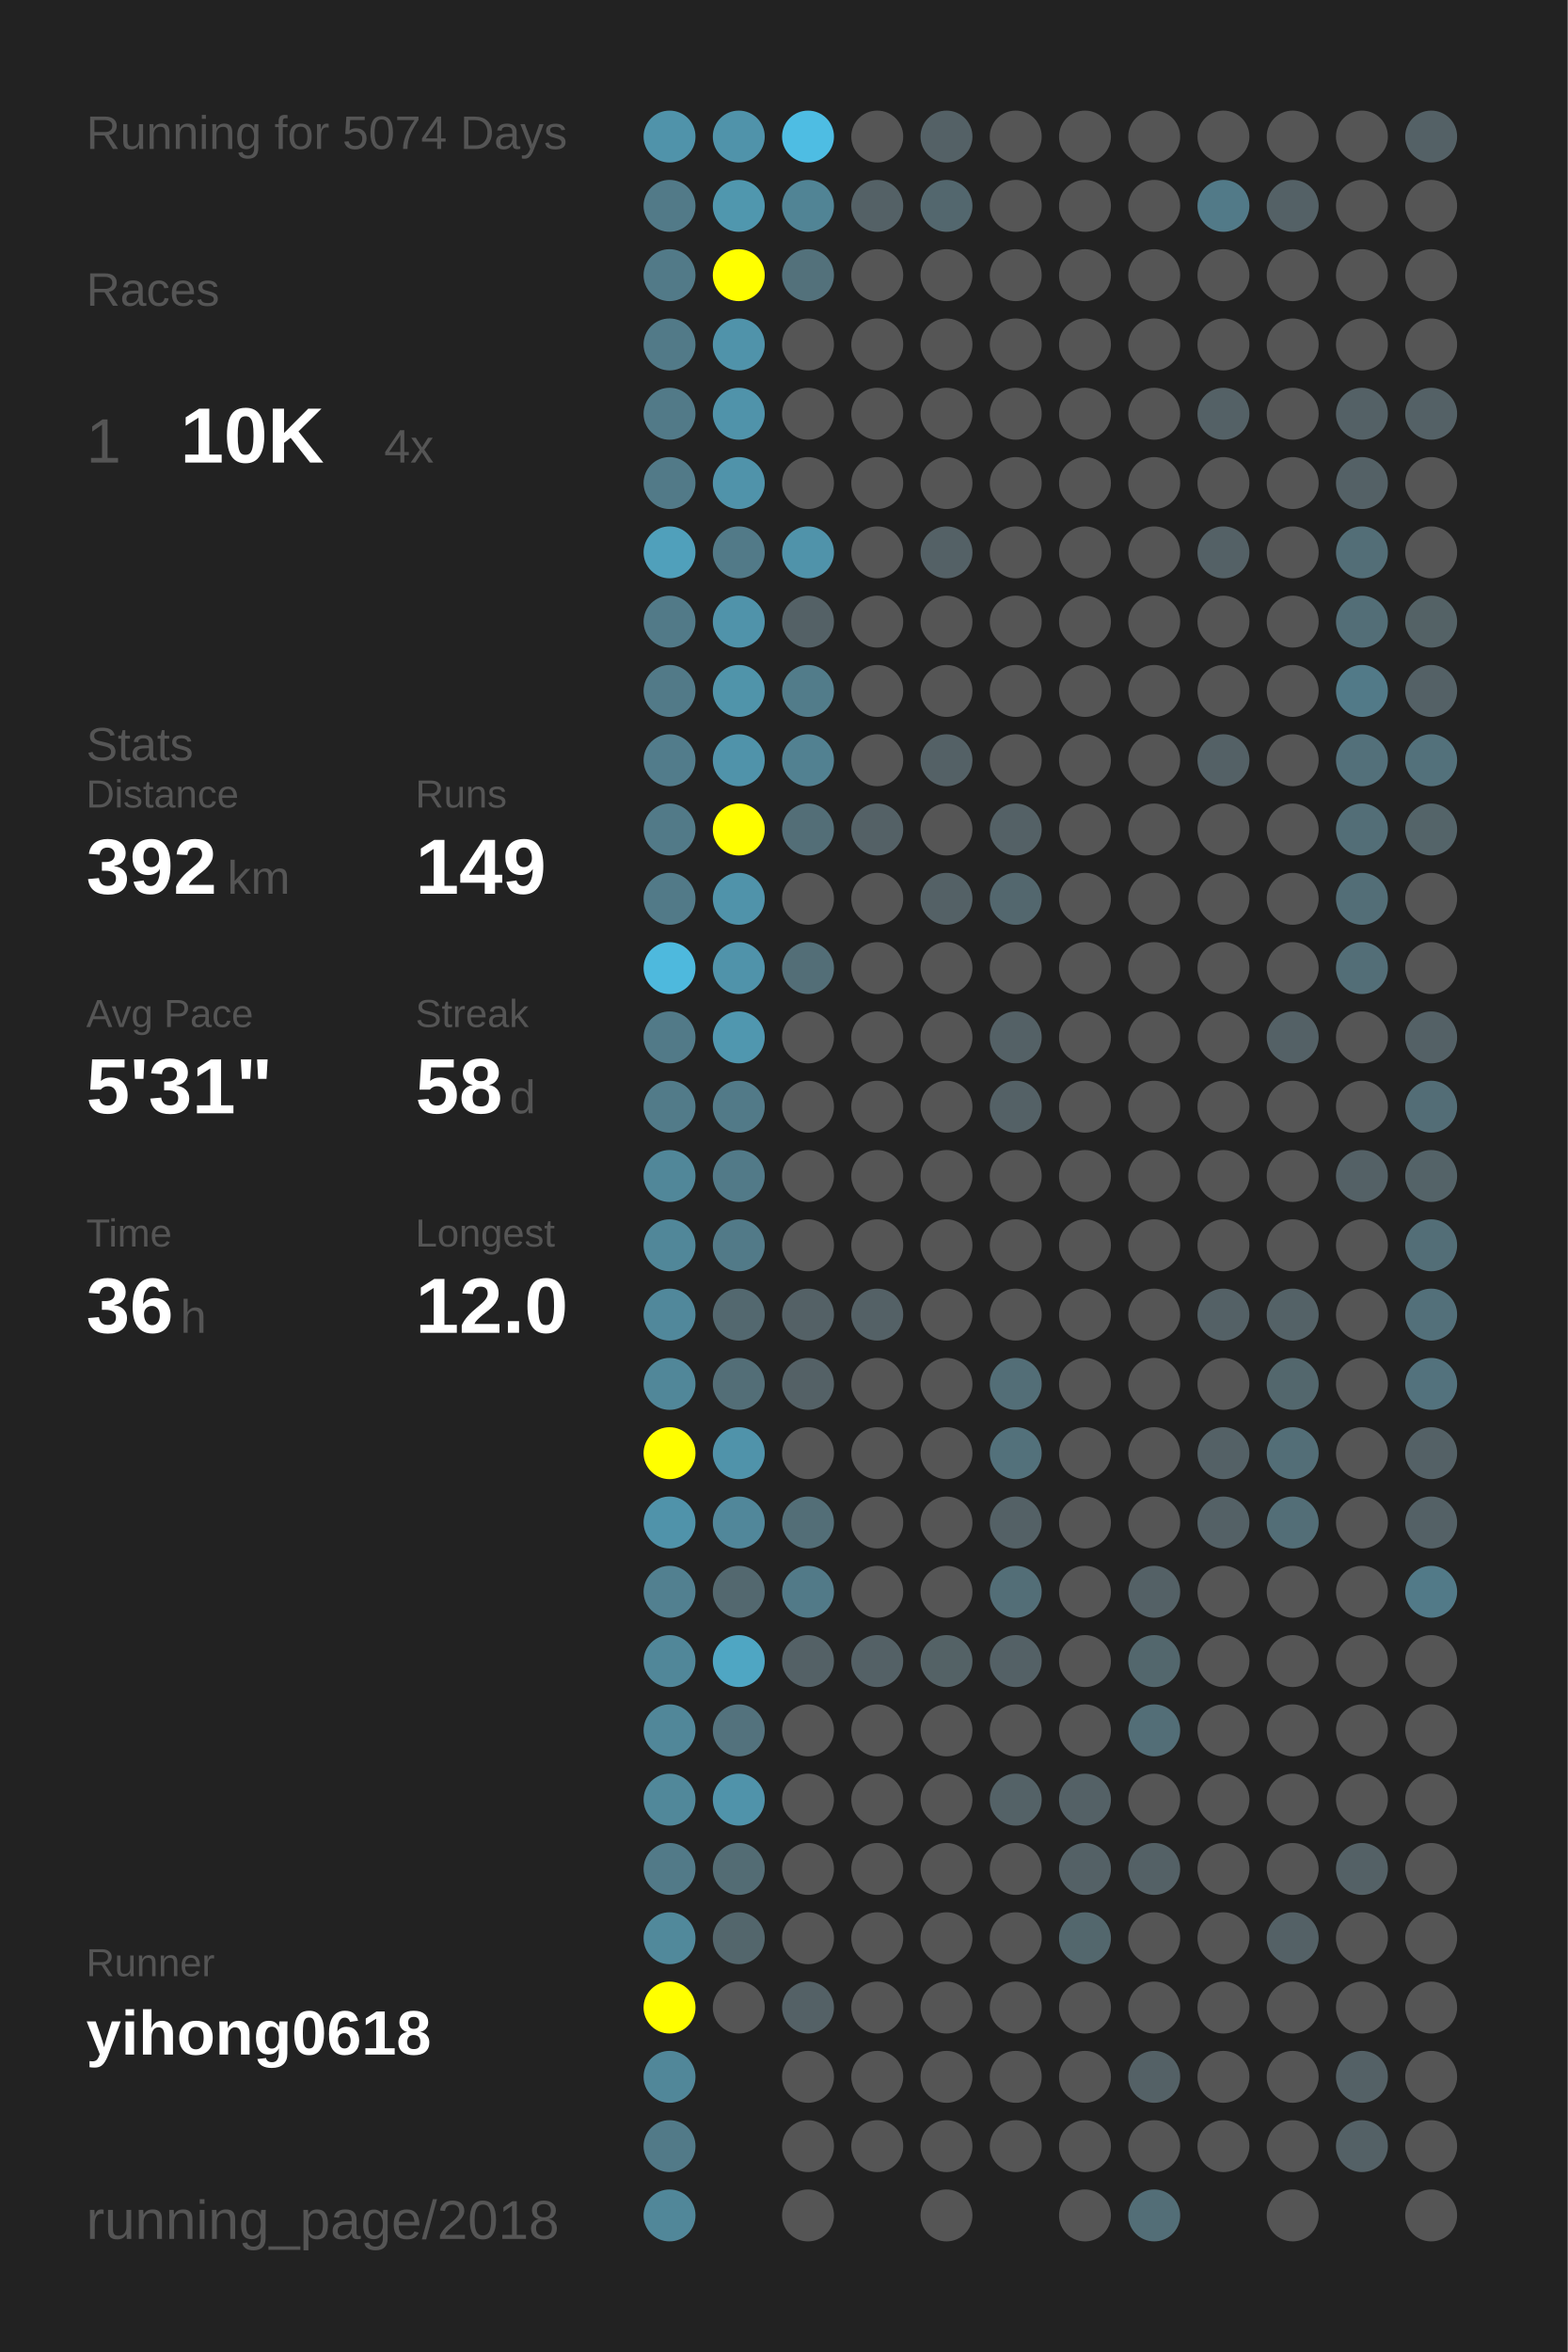
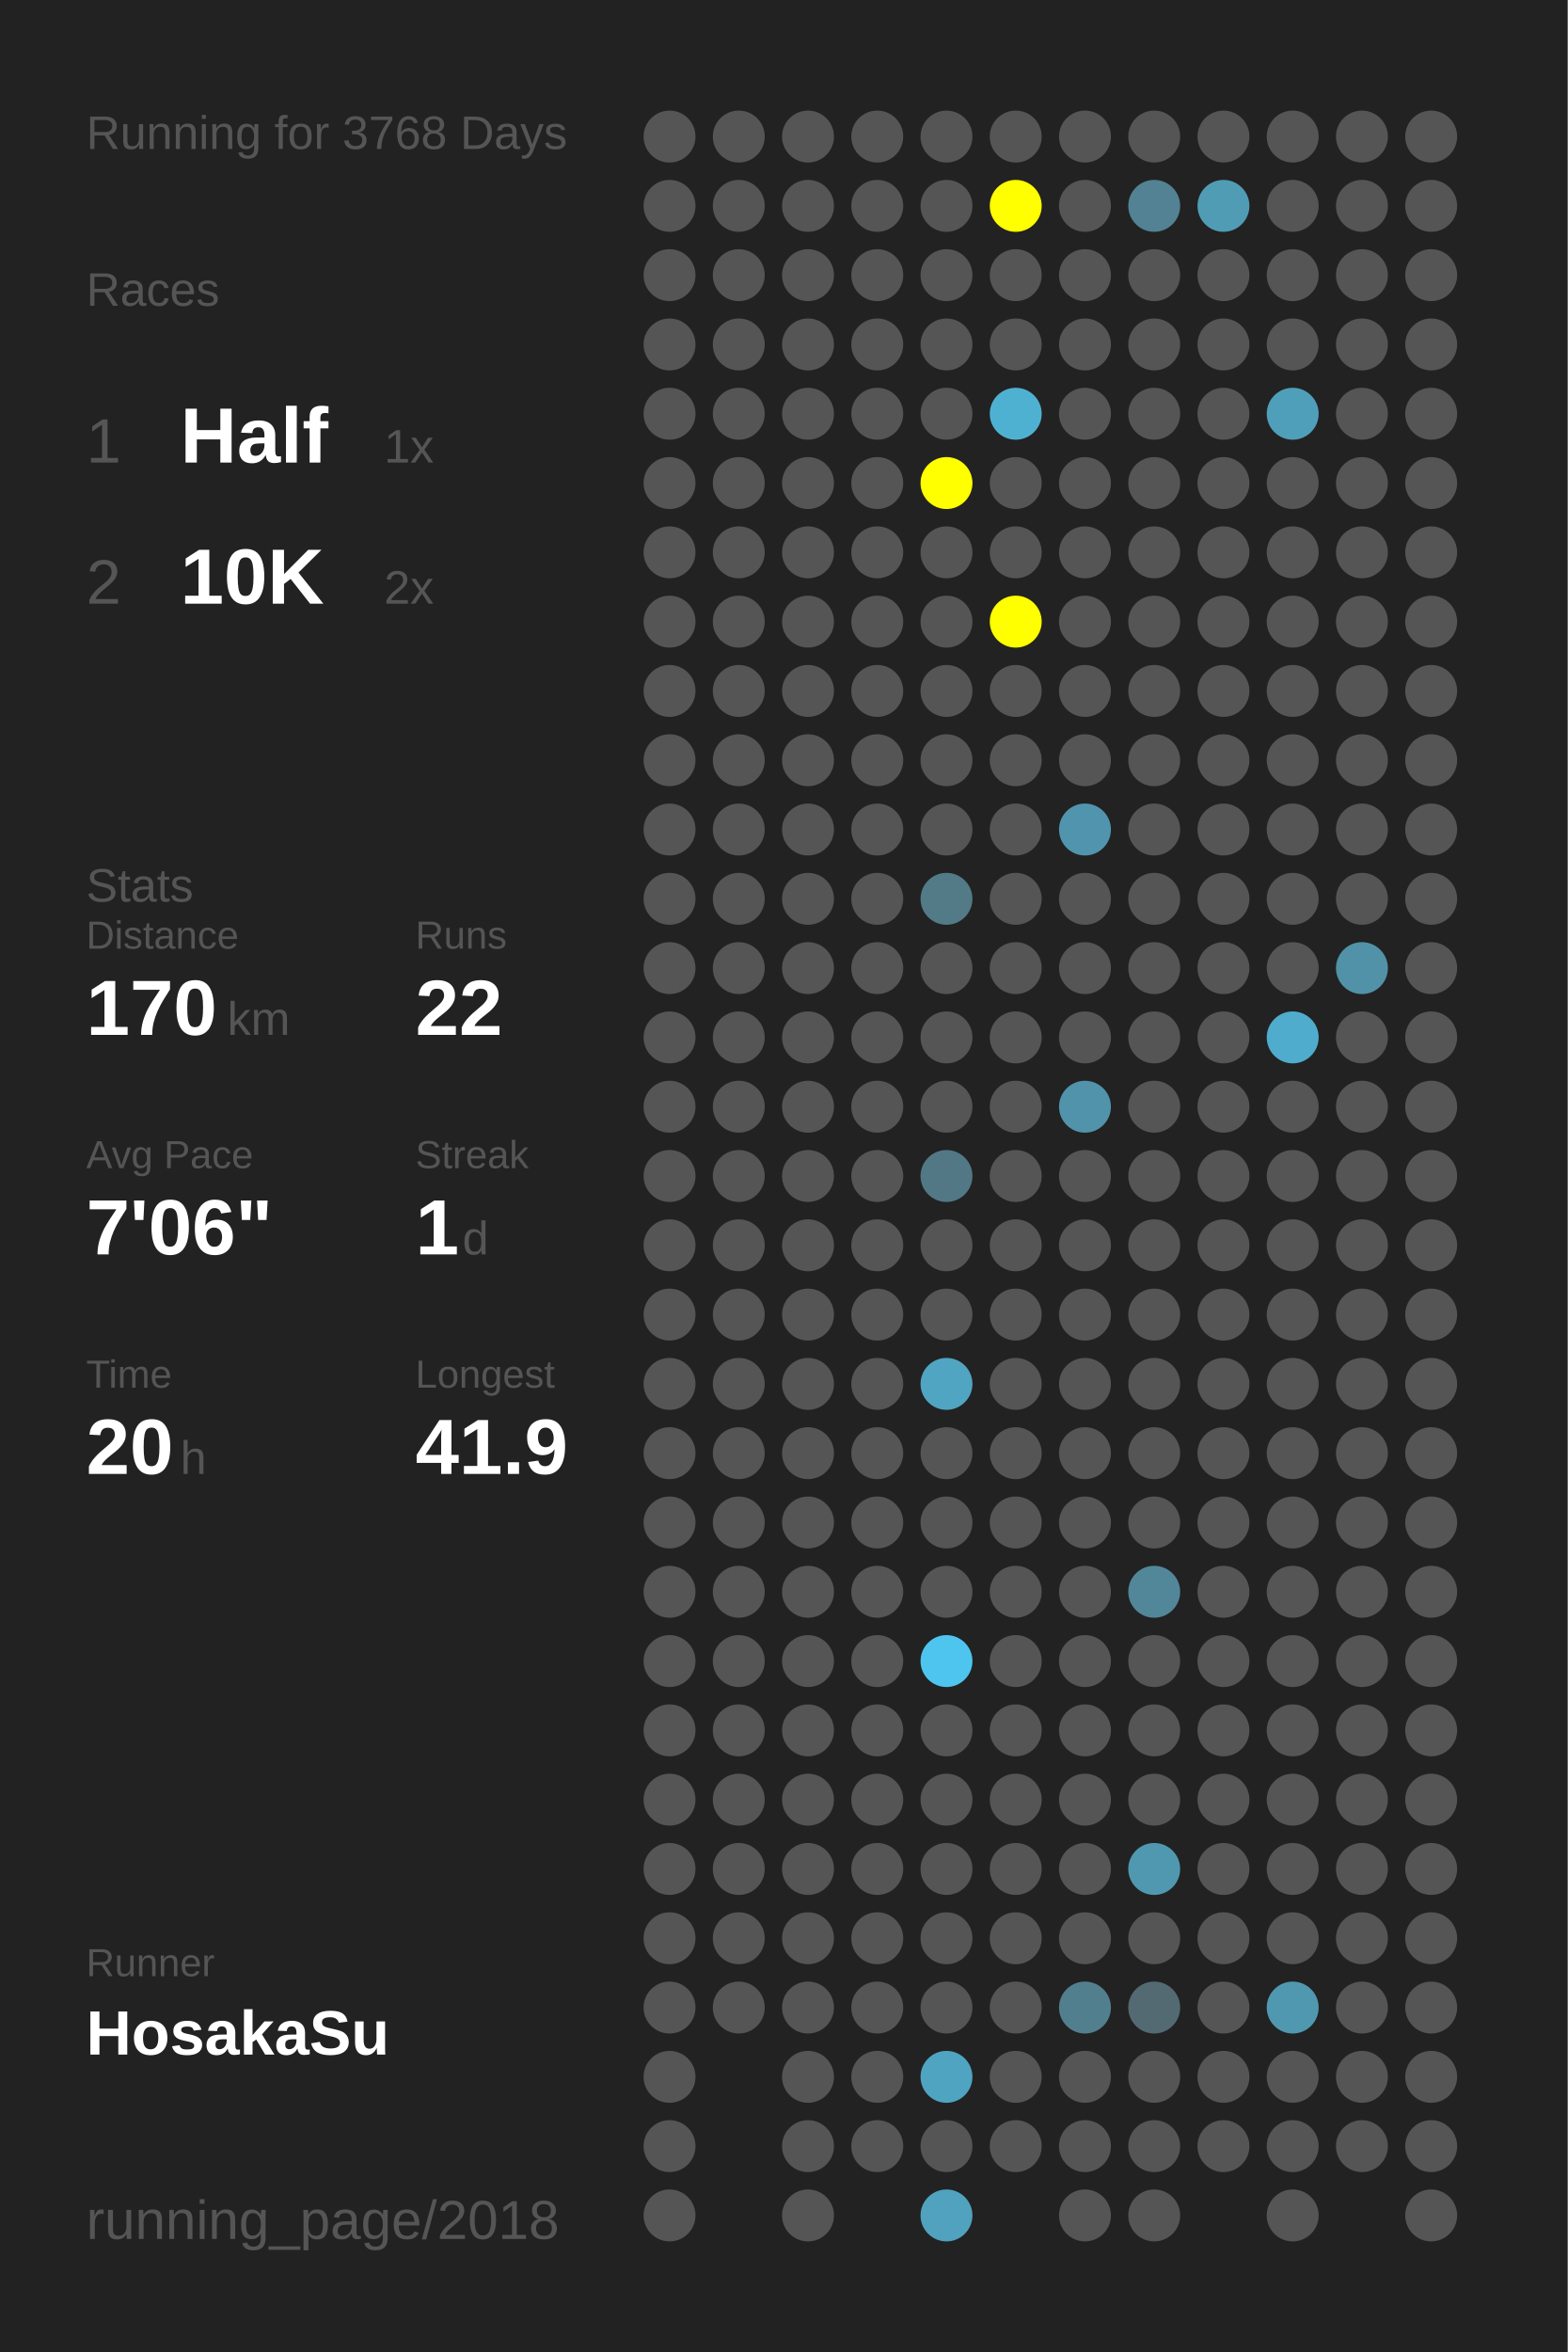
<svg xmlns="http://www.w3.org/2000/svg" baseProfile="full" height="300mm" version="1.1" viewBox="0,0,200,300" width="200mm">
  <defs />
  <rect fill="#222222" height="300" width="200" x="0" y="0" />
-   <text fill="#555555" style="font-size:6px; font-family:Arial;" x="11" y="19">Running for 5074 Days</text>
+   <text fill="#555555" style="font-size:6px; font-family:Arial;" x="11" y="19">Running for 3768 Days</text>
  <text fill="#555555" style="font-size:6px; font-family:Arial;" x="11" y="39">Races</text>
  <text fill="#555555" style="font-size:8px; font-family:Arial;" x="11" y="59">1</text>
-   <text fill="#FFFFFF" style="font-size:10px; font-family:Arial; font-weight:bold;" x="23" y="59">10K</text>
-   <text fill="#555555" style="font-size:6px; font-family:Arial;" x="49" y="59">4x</text>
-   <text fill="#555555" style="font-size:6px; font-family:Arial;" x="11" y="97">Stats</text>
-   <text fill="#555555" style="font-size:5px; font-family:Arial;" x="11" y="103">Distance</text>
-   <text fill="#FFFFFF" style="font-size:10px; font-family:Arial; font-weight:bold;" x="11" y="114">392</text>
-   <text fill="#555555" style="font-size:6px; font-family:Arial;" x="29" y="114">km</text>
-   <text fill="#555555" style="font-size:5px; font-family:Arial;" x="53" y="103">Runs</text>
-   <text fill="#FFFFFF" style="font-size:10px; font-family:Arial; font-weight:bold;" x="53" y="114">149</text>
-   <text fill="#555555" style="font-size:5px; font-family:Arial;" x="11" y="131">Avg Pace</text>
-   <text fill="#FFFFFF" style="font-size:10px; font-family:Arial; font-weight:bold;" x="11" y="142">5'31"</text>
-   <text fill="#555555" style="font-size:5px; font-family:Arial;" x="53" y="131">Streak</text>
-   <text fill="#FFFFFF" style="font-size:10px; font-family:Arial; font-weight:bold;" x="53" y="142">58</text>
-   <text fill="#555555" style="font-size:6px; font-family:Arial;" x="65" y="142">d</text>
-   <text fill="#555555" style="font-size:5px; font-family:Arial;" x="11" y="159">Time</text>
-   <text fill="#FFFFFF" style="font-size:10px; font-family:Arial; font-weight:bold;" x="11" y="170">36</text>
-   <text fill="#555555" style="font-size:6px; font-family:Arial;" x="23" y="170">h</text>
-   <text fill="#555555" style="font-size:5px; font-family:Arial;" x="53" y="159">Longest</text>
-   <text fill="#FFFFFF" style="font-size:10px; font-family:Arial; font-weight:bold;" x="53" y="170">12.0</text>
+   <text fill="#FFFFFF" style="font-size:10px; font-family:Arial; font-weight:bold;" x="23" y="59">Half</text>
+   <text fill="#555555" style="font-size:6px; font-family:Arial;" x="49" y="59">1x</text>
+   <text fill="#555555" style="font-size:8px; font-family:Arial;" x="11" y="77">2</text>
+   <text fill="#FFFFFF" style="font-size:10px; font-family:Arial; font-weight:bold;" x="23" y="77">10K</text>
+   <text fill="#555555" style="font-size:6px; font-family:Arial;" x="49" y="77">2x</text>
+   <text fill="#555555" style="font-size:6px; font-family:Arial;" x="11" y="115">Stats</text>
+   <text fill="#555555" style="font-size:5px; font-family:Arial;" x="11" y="121">Distance</text>
+   <text fill="#FFFFFF" style="font-size:10px; font-family:Arial; font-weight:bold;" x="11" y="132">170</text>
+   <text fill="#555555" style="font-size:6px; font-family:Arial;" x="29" y="132">km</text>
+   <text fill="#555555" style="font-size:5px; font-family:Arial;" x="53" y="121">Runs</text>
+   <text fill="#FFFFFF" style="font-size:10px; font-family:Arial; font-weight:bold;" x="53" y="132">22</text>
+   <text fill="#555555" style="font-size:5px; font-family:Arial;" x="11" y="149">Avg Pace</text>
+   <text fill="#FFFFFF" style="font-size:10px; font-family:Arial; font-weight:bold;" x="11" y="160">7'06"</text>
+   <text fill="#555555" style="font-size:5px; font-family:Arial;" x="53" y="149">Streak</text>
+   <text fill="#FFFFFF" style="font-size:10px; font-family:Arial; font-weight:bold;" x="53" y="160">1</text>
+   <text fill="#555555" style="font-size:6px; font-family:Arial;" x="59" y="160">d</text>
+   <text fill="#555555" style="font-size:5px; font-family:Arial;" x="11" y="177">Time</text>
+   <text fill="#FFFFFF" style="font-size:10px; font-family:Arial; font-weight:bold;" x="11" y="188">20</text>
+   <text fill="#555555" style="font-size:6px; font-family:Arial;" x="23" y="188">h</text>
+   <text fill="#555555" style="font-size:5px; font-family:Arial;" x="53" y="177">Longest</text>
+   <text fill="#FFFFFF" style="font-size:10px; font-family:Arial; font-weight:bold;" x="53" y="188">41.9</text>
  <text fill="#555555" style="font-size:5px; font-family:Arial;" x="11" y="252.065">Runner</text>
-   <text fill="#FFFFFF" style="font-size:8px; font-family:Arial; font-weight:bold;" x="11" y="262.065">yihong0618</text>
+   <text fill="#FFFFFF" style="font-size:8px; font-family:Arial; font-weight:bold;" x="11" y="262.065">HosakaSu</text>
  <text fill="#555555" style="font-size:7px; font-family:Arial;" x="11" y="285.581">running_page/2018</text>
-   <circle cx="85.417" cy="17.419" fill="#5093aa" r="3.312" />
-   <circle cx="85.417" cy="26.258" fill="#527a88" r="3.312" />
-   <circle cx="85.417" cy="35.097" fill="#527a88" r="3.312" />
-   <circle cx="85.417" cy="43.935" fill="#527a88" r="3.312" />
-   <circle cx="85.417" cy="52.774" fill="#527a88" r="3.312" />
-   <circle cx="85.417" cy="61.613" fill="#527a88" r="3.312" />
-   <circle cx="85.417" cy="70.452" fill="#50a0bb" r="3.312" />
-   <circle cx="85.417" cy="79.29" fill="#527a88" r="3.312" />
-   <circle cx="85.417" cy="88.129" fill="#527a88" r="3.312" />
-   <circle cx="85.417" cy="96.968" fill="#527c8b" r="3.312" />
-   <circle cx="85.417" cy="105.806" fill="#527a88" r="3.312" />
-   <circle cx="85.417" cy="114.645" fill="#527a88" r="3.312" />
-   <circle cx="85.417" cy="123.484" fill="#4eb9dd" r="3.312" />
-   <circle cx="85.417" cy="132.323" fill="#527a88" r="3.312" />
-   <circle cx="85.417" cy="141.161" fill="#527b89" r="3.312" />
-   <circle cx="85.417" cy="150" fill="#518799" r="3.312" />
-   <circle cx="85.417" cy="158.839" fill="#518799" r="3.312" />
-   <circle cx="85.417" cy="167.677" fill="#51889b" r="3.312" />
-   <circle cx="85.417" cy="176.516" fill="#518799" r="3.312" />
-   <circle cx="85.417" cy="185.355" fill="#FFFF00" r="3.312" />
-   <circle cx="85.417" cy="194.194" fill="#5093aa" r="3.312" />
-   <circle cx="85.417" cy="203.032" fill="#528090" r="3.312" />
-   <circle cx="85.417" cy="211.871" fill="#518799" r="3.312" />
-   <circle cx="85.417" cy="220.71" fill="#518799" r="3.312" />
-   <circle cx="85.417" cy="229.548" fill="#51889a" r="3.312" />
-   <circle cx="85.417" cy="238.387" fill="#527a88" r="3.312" />
-   <circle cx="85.417" cy="247.226" fill="#51899b" r="3.312" />
-   <circle cx="85.417" cy="256.065" fill="#FFFF00" r="3.312" />
-   <circle cx="85.417" cy="264.903" fill="#518799" r="3.312" />
-   <circle cx="85.417" cy="273.742" fill="#527a88" r="3.312" />
-   <circle cx="85.417" cy="282.581" fill="#518799" r="3.312" />
-   <circle cx="94.25" cy="17.419" fill="#5093aa" r="3.312" />
-   <circle cx="94.25" cy="26.258" fill="#5097ae" r="3.312" />
-   <circle cx="94.25" cy="35.097" fill="#FFFF00" r="3.312" />
-   <circle cx="94.25" cy="43.935" fill="#5093aa" r="3.312" />
-   <circle cx="94.25" cy="52.774" fill="#5093aa" r="3.312" />
-   <circle cx="94.25" cy="61.613" fill="#5093aa" r="3.312" />
-   <circle cx="94.25" cy="70.452" fill="#527a88" r="3.312" />
-   <circle cx="94.25" cy="79.29" fill="#5093aa" r="3.312" />
-   <circle cx="94.25" cy="88.129" fill="#5094aa" r="3.312" />
-   <circle cx="94.25" cy="96.968" fill="#5093aa" r="3.312" />
-   <circle cx="94.25" cy="105.806" fill="#FFFF00" r="3.312" />
-   <circle cx="94.25" cy="114.645" fill="#5093aa" r="3.312" />
-   <circle cx="94.25" cy="123.484" fill="#5093aa" r="3.312" />
-   <circle cx="94.25" cy="132.323" fill="#5097af" r="3.312" />
-   <circle cx="94.25" cy="141.161" fill="#527a88" r="3.312" />
-   <circle cx="94.25" cy="150" fill="#527a88" r="3.312" />
-   <circle cx="94.25" cy="158.839" fill="#527a88" r="3.312" />
-   <circle cx="94.25" cy="167.677" fill="#53686f" r="3.312" />
-   <circle cx="94.25" cy="176.516" fill="#536e77" r="3.312" />
-   <circle cx="94.25" cy="185.355" fill="#5093aa" r="3.312" />
-   <circle cx="94.25" cy="194.194" fill="#51879a" r="3.312" />
-   <circle cx="94.25" cy="203.032" fill="#53686f" r="3.312" />
-   <circle cx="94.25" cy="211.871" fill="#4fa6c3" r="3.312" />
-   <circle cx="94.25" cy="220.71" fill="#53727d" r="3.312" />
-   <circle cx="94.25" cy="229.548" fill="#5093aa" r="3.312" />
-   <circle cx="94.25" cy="238.387" fill="#536c74" r="3.312" />
-   <circle cx="94.25" cy="247.226" fill="#53666c" r="3.312" />
+   <circle cx="85.417" cy="17.419" fill="#555555" r="3.312" />
+   <circle cx="85.417" cy="26.258" fill="#555555" r="3.312" />
+   <circle cx="85.417" cy="35.097" fill="#555555" r="3.312" />
+   <circle cx="85.417" cy="43.935" fill="#555555" r="3.312" />
+   <circle cx="85.417" cy="52.774" fill="#555555" r="3.312" />
+   <circle cx="85.417" cy="61.613" fill="#555555" r="3.312" />
+   <circle cx="85.417" cy="70.452" fill="#555555" r="3.312" />
+   <circle cx="85.417" cy="79.29" fill="#555555" r="3.312" />
+   <circle cx="85.417" cy="88.129" fill="#555555" r="3.312" />
+   <circle cx="85.417" cy="96.968" fill="#555555" r="3.312" />
+   <circle cx="85.417" cy="105.806" fill="#555555" r="3.312" />
+   <circle cx="85.417" cy="114.645" fill="#555555" r="3.312" />
+   <circle cx="85.417" cy="123.484" fill="#555555" r="3.312" />
+   <circle cx="85.417" cy="132.323" fill="#555555" r="3.312" />
+   <circle cx="85.417" cy="141.161" fill="#555555" r="3.312" />
+   <circle cx="85.417" cy="150" fill="#555555" r="3.312" />
+   <circle cx="85.417" cy="158.839" fill="#555555" r="3.312" />
+   <circle cx="85.417" cy="167.677" fill="#555555" r="3.312" />
+   <circle cx="85.417" cy="176.516" fill="#555555" r="3.312" />
+   <circle cx="85.417" cy="185.355" fill="#555555" r="3.312" />
+   <circle cx="85.417" cy="194.194" fill="#555555" r="3.312" />
+   <circle cx="85.417" cy="203.032" fill="#555555" r="3.312" />
+   <circle cx="85.417" cy="211.871" fill="#555555" r="3.312" />
+   <circle cx="85.417" cy="220.71" fill="#555555" r="3.312" />
+   <circle cx="85.417" cy="229.548" fill="#555555" r="3.312" />
+   <circle cx="85.417" cy="238.387" fill="#555555" r="3.312" />
+   <circle cx="85.417" cy="247.226" fill="#555555" r="3.312" />
+   <circle cx="85.417" cy="256.065" fill="#555555" r="3.312" />
+   <circle cx="85.417" cy="264.903" fill="#555555" r="3.312" />
+   <circle cx="85.417" cy="273.742" fill="#555555" r="3.312" />
+   <circle cx="85.417" cy="282.581" fill="#555555" r="3.312" />
+   <circle cx="94.25" cy="17.419" fill="#555555" r="3.312" />
+   <circle cx="94.25" cy="26.258" fill="#555555" r="3.312" />
+   <circle cx="94.25" cy="35.097" fill="#555555" r="3.312" />
+   <circle cx="94.25" cy="43.935" fill="#555555" r="3.312" />
+   <circle cx="94.25" cy="52.774" fill="#555555" r="3.312" />
+   <circle cx="94.25" cy="61.613" fill="#555555" r="3.312" />
+   <circle cx="94.25" cy="70.452" fill="#555555" r="3.312" />
+   <circle cx="94.25" cy="79.29" fill="#555555" r="3.312" />
+   <circle cx="94.25" cy="88.129" fill="#555555" r="3.312" />
+   <circle cx="94.25" cy="96.968" fill="#555555" r="3.312" />
+   <circle cx="94.25" cy="105.806" fill="#555555" r="3.312" />
+   <circle cx="94.25" cy="114.645" fill="#555555" r="3.312" />
+   <circle cx="94.25" cy="123.484" fill="#555555" r="3.312" />
+   <circle cx="94.25" cy="132.323" fill="#555555" r="3.312" />
+   <circle cx="94.25" cy="141.161" fill="#555555" r="3.312" />
+   <circle cx="94.25" cy="150" fill="#555555" r="3.312" />
+   <circle cx="94.25" cy="158.839" fill="#555555" r="3.312" />
+   <circle cx="94.25" cy="167.677" fill="#555555" r="3.312" />
+   <circle cx="94.25" cy="176.516" fill="#555555" r="3.312" />
+   <circle cx="94.25" cy="185.355" fill="#555555" r="3.312" />
+   <circle cx="94.25" cy="194.194" fill="#555555" r="3.312" />
+   <circle cx="94.25" cy="203.032" fill="#555555" r="3.312" />
+   <circle cx="94.25" cy="211.871" fill="#555555" r="3.312" />
+   <circle cx="94.25" cy="220.71" fill="#555555" r="3.312" />
+   <circle cx="94.25" cy="229.548" fill="#555555" r="3.312" />
+   <circle cx="94.25" cy="238.387" fill="#555555" r="3.312" />
+   <circle cx="94.25" cy="247.226" fill="#555555" r="3.312" />
  <circle cx="94.25" cy="256.065" fill="#555555" r="3.312" />
-   <circle cx="103.083" cy="17.419" fill="#4ebde3" r="3.312" />
-   <circle cx="103.083" cy="26.258" fill="#518495" r="3.312" />
-   <circle cx="103.083" cy="35.097" fill="#53717b" r="3.312" />
+   <circle cx="103.083" cy="17.419" fill="#555555" r="3.312" />
+   <circle cx="103.083" cy="26.258" fill="#555555" r="3.312" />
+   <circle cx="103.083" cy="35.097" fill="#555555" r="3.312" />
  <circle cx="103.083" cy="43.935" fill="#555555" r="3.312" />
  <circle cx="103.083" cy="52.774" fill="#555555" r="3.312" />
  <circle cx="103.083" cy="61.613" fill="#555555" r="3.312" />
-   <circle cx="103.083" cy="70.452" fill="#5093aa" r="3.312" />
-   <circle cx="103.083" cy="79.29" fill="#546166" r="3.312" />
-   <circle cx="103.083" cy="88.129" fill="#527c8a" r="3.312" />
-   <circle cx="103.083" cy="96.968" fill="#528191" r="3.312" />
-   <circle cx="103.083" cy="105.806" fill="#536e77" r="3.312" />
+   <circle cx="103.083" cy="70.452" fill="#555555" r="3.312" />
+   <circle cx="103.083" cy="79.29" fill="#555555" r="3.312" />
+   <circle cx="103.083" cy="88.129" fill="#555555" r="3.312" />
+   <circle cx="103.083" cy="96.968" fill="#555555" r="3.312" />
+   <circle cx="103.083" cy="105.806" fill="#555555" r="3.312" />
  <circle cx="103.083" cy="114.645" fill="#555555" r="3.312" />
-   <circle cx="103.083" cy="123.484" fill="#536e77" r="3.312" />
+   <circle cx="103.083" cy="123.484" fill="#555555" r="3.312" />
  <circle cx="103.083" cy="132.323" fill="#555555" r="3.312" />
  <circle cx="103.083" cy="141.161" fill="#555555" r="3.312" />
  <circle cx="103.083" cy="150" fill="#555555" r="3.312" />
  <circle cx="103.083" cy="158.839" fill="#555555" r="3.312" />
-   <circle cx="103.083" cy="167.677" fill="#546166" r="3.312" />
-   <circle cx="103.083" cy="176.516" fill="#546166" r="3.312" />
+   <circle cx="103.083" cy="167.677" fill="#555555" r="3.312" />
+   <circle cx="103.083" cy="176.516" fill="#555555" r="3.312" />
  <circle cx="103.083" cy="185.355" fill="#555555" r="3.312" />
-   <circle cx="103.083" cy="194.194" fill="#536e77" r="3.312" />
-   <circle cx="103.083" cy="203.032" fill="#527a88" r="3.312" />
-   <circle cx="103.083" cy="211.871" fill="#546166" r="3.312" />
+   <circle cx="103.083" cy="194.194" fill="#555555" r="3.312" />
+   <circle cx="103.083" cy="203.032" fill="#555555" r="3.312" />
+   <circle cx="103.083" cy="211.871" fill="#555555" r="3.312" />
  <circle cx="103.083" cy="220.71" fill="#555555" r="3.312" />
  <circle cx="103.083" cy="229.548" fill="#555555" r="3.312" />
  <circle cx="103.083" cy="238.387" fill="#555555" r="3.312" />
  <circle cx="103.083" cy="247.226" fill="#555555" r="3.312" />
-   <circle cx="103.083" cy="256.065" fill="#546166" r="3.312" />
+   <circle cx="103.083" cy="256.065" fill="#555555" r="3.312" />
  <circle cx="103.083" cy="264.903" fill="#555555" r="3.312" />
  <circle cx="103.083" cy="273.742" fill="#555555" r="3.312" />
  <circle cx="103.083" cy="282.581" fill="#555555" r="3.312" />
  <circle cx="111.917" cy="17.419" fill="#555555" r="3.312" />
-   <circle cx="111.917" cy="26.258" fill="#546166" r="3.312" />
+   <circle cx="111.917" cy="26.258" fill="#555555" r="3.312" />
  <circle cx="111.917" cy="35.097" fill="#555555" r="3.312" />
  <circle cx="111.917" cy="43.935" fill="#555555" r="3.312" />
  <circle cx="111.917" cy="52.774" fill="#555555" r="3.312" />
  <circle cx="111.917" cy="61.613" fill="#555555" r="3.312" />
  <circle cx="111.917" cy="70.452" fill="#555555" r="3.312" />
  <circle cx="111.917" cy="79.29" fill="#555555" r="3.312" />
  <circle cx="111.917" cy="88.129" fill="#555555" r="3.312" />
  <circle cx="111.917" cy="96.968" fill="#555555" r="3.312" />
-   <circle cx="111.917" cy="105.806" fill="#546166" r="3.312" />
+   <circle cx="111.917" cy="105.806" fill="#555555" r="3.312" />
  <circle cx="111.917" cy="114.645" fill="#555555" r="3.312" />
  <circle cx="111.917" cy="123.484" fill="#555555" r="3.312" />
  <circle cx="111.917" cy="132.323" fill="#555555" r="3.312" />
  <circle cx="111.917" cy="141.161" fill="#555555" r="3.312" />
  <circle cx="111.917" cy="150" fill="#555555" r="3.312" />
  <circle cx="111.917" cy="158.839" fill="#555555" r="3.312" />
-   <circle cx="111.917" cy="167.677" fill="#546166" r="3.312" />
+   <circle cx="111.917" cy="167.677" fill="#555555" r="3.312" />
  <circle cx="111.917" cy="176.516" fill="#555555" r="3.312" />
  <circle cx="111.917" cy="185.355" fill="#555555" r="3.312" />
  <circle cx="111.917" cy="194.194" fill="#555555" r="3.312" />
  <circle cx="111.917" cy="203.032" fill="#555555" r="3.312" />
-   <circle cx="111.917" cy="211.871" fill="#546166" r="3.312" />
+   <circle cx="111.917" cy="211.871" fill="#555555" r="3.312" />
  <circle cx="111.917" cy="220.71" fill="#555555" r="3.312" />
  <circle cx="111.917" cy="229.548" fill="#555555" r="3.312" />
  <circle cx="111.917" cy="238.387" fill="#555555" r="3.312" />
  <circle cx="111.917" cy="247.226" fill="#555555" r="3.312" />
  <circle cx="111.917" cy="256.065" fill="#555555" r="3.312" />
  <circle cx="111.917" cy="264.903" fill="#555555" r="3.312" />
  <circle cx="111.917" cy="273.742" fill="#555555" r="3.312" />
-   <circle cx="120.75" cy="17.419" fill="#546166" r="3.312" />
-   <circle cx="120.75" cy="26.258" fill="#53676e" r="3.312" />
+   <circle cx="120.75" cy="17.419" fill="#555555" r="3.312" />
+   <circle cx="120.75" cy="26.258" fill="#555555" r="3.312" />
  <circle cx="120.75" cy="35.097" fill="#555555" r="3.312" />
  <circle cx="120.75" cy="43.935" fill="#555555" r="3.312" />
  <circle cx="120.75" cy="52.774" fill="#555555" r="3.312" />
-   <circle cx="120.75" cy="61.613" fill="#555555" r="3.312" />
-   <circle cx="120.75" cy="70.452" fill="#546166" r="3.312" />
+   <circle cx="120.75" cy="61.613" fill="#FFFF00" r="3.312" />
+   <circle cx="120.75" cy="70.452" fill="#555555" r="3.312" />
  <circle cx="120.75" cy="79.29" fill="#555555" r="3.312" />
  <circle cx="120.75" cy="88.129" fill="#555555" r="3.312" />
-   <circle cx="120.75" cy="96.968" fill="#546166" r="3.312" />
+   <circle cx="120.75" cy="96.968" fill="#555555" r="3.312" />
  <circle cx="120.75" cy="105.806" fill="#555555" r="3.312" />
-   <circle cx="120.75" cy="114.645" fill="#546166" r="3.312" />
+   <circle cx="120.75" cy="114.645" fill="#527a87" r="3.312" />
  <circle cx="120.75" cy="123.484" fill="#555555" r="3.312" />
  <circle cx="120.75" cy="132.323" fill="#555555" r="3.312" />
  <circle cx="120.75" cy="141.161" fill="#555555" r="3.312" />
-   <circle cx="120.75" cy="150" fill="#555555" r="3.312" />
+   <circle cx="120.75" cy="150" fill="#527885" r="3.312" />
  <circle cx="120.75" cy="158.839" fill="#555555" r="3.312" />
  <circle cx="120.75" cy="167.677" fill="#555555" r="3.312" />
-   <circle cx="120.75" cy="176.516" fill="#555555" r="3.312" />
+   <circle cx="120.75" cy="176.516" fill="#4fa5c2" r="3.312" />
  <circle cx="120.75" cy="185.355" fill="#555555" r="3.312" />
  <circle cx="120.75" cy="194.194" fill="#555555" r="3.312" />
  <circle cx="120.75" cy="203.032" fill="#555555" r="3.312" />
-   <circle cx="120.75" cy="211.871" fill="#546266" r="3.312" />
+   <circle cx="120.75" cy="211.871" fill="#4dc5ee" r="3.312" />
  <circle cx="120.75" cy="220.71" fill="#555555" r="3.312" />
  <circle cx="120.75" cy="229.548" fill="#555555" r="3.312" />
  <circle cx="120.75" cy="238.387" fill="#555555" r="3.312" />
  <circle cx="120.75" cy="247.226" fill="#555555" r="3.312" />
  <circle cx="120.75" cy="256.065" fill="#555555" r="3.312" />
-   <circle cx="120.75" cy="264.903" fill="#555555" r="3.312" />
+   <circle cx="120.75" cy="264.903" fill="#4fa4c1" r="3.312" />
  <circle cx="120.75" cy="273.742" fill="#555555" r="3.312" />
-   <circle cx="120.75" cy="282.581" fill="#555555" r="3.312" />
+   <circle cx="120.75" cy="282.581" fill="#50a2be" r="3.312" />
  <circle cx="129.583" cy="17.419" fill="#555555" r="3.312" />
-   <circle cx="129.583" cy="26.258" fill="#555555" r="3.312" />
+   <circle cx="129.583" cy="26.258" fill="#FFFF00" r="3.312" />
  <circle cx="129.583" cy="35.097" fill="#555555" r="3.312" />
  <circle cx="129.583" cy="43.935" fill="#555555" r="3.312" />
-   <circle cx="129.583" cy="52.774" fill="#555555" r="3.312" />
+   <circle cx="129.583" cy="52.774" fill="#4fb1d2" r="3.312" />
  <circle cx="129.583" cy="61.613" fill="#555555" r="3.312" />
  <circle cx="129.583" cy="70.452" fill="#555555" r="3.312" />
-   <circle cx="129.583" cy="79.29" fill="#555555" r="3.312" />
+   <circle cx="129.583" cy="79.29" fill="#FFFF00" r="3.312" />
  <circle cx="129.583" cy="88.129" fill="#555555" r="3.312" />
  <circle cx="129.583" cy="96.968" fill="#555555" r="3.312" />
-   <circle cx="129.583" cy="105.806" fill="#546166" r="3.312" />
-   <circle cx="129.583" cy="114.645" fill="#53676e" r="3.312" />
+   <circle cx="129.583" cy="105.806" fill="#555555" r="3.312" />
+   <circle cx="129.583" cy="114.645" fill="#555555" r="3.312" />
  <circle cx="129.583" cy="123.484" fill="#555555" r="3.312" />
-   <circle cx="129.583" cy="132.323" fill="#546166" r="3.312" />
-   <circle cx="129.583" cy="141.161" fill="#546166" r="3.312" />
+   <circle cx="129.583" cy="132.323" fill="#555555" r="3.312" />
+   <circle cx="129.583" cy="141.161" fill="#555555" r="3.312" />
  <circle cx="129.583" cy="150" fill="#555555" r="3.312" />
  <circle cx="129.583" cy="158.839" fill="#555555" r="3.312" />
  <circle cx="129.583" cy="167.677" fill="#555555" r="3.312" />
-   <circle cx="129.583" cy="176.516" fill="#536e77" r="3.312" />
-   <circle cx="129.583" cy="185.355" fill="#53717b" r="3.312" />
-   <circle cx="129.583" cy="194.194" fill="#546166" r="3.312" />
-   <circle cx="129.583" cy="203.032" fill="#536e77" r="3.312" />
-   <circle cx="129.583" cy="211.871" fill="#546166" r="3.312" />
+   <circle cx="129.583" cy="176.516" fill="#555555" r="3.312" />
+   <circle cx="129.583" cy="185.355" fill="#555555" r="3.312" />
+   <circle cx="129.583" cy="194.194" fill="#555555" r="3.312" />
+   <circle cx="129.583" cy="203.032" fill="#555555" r="3.312" />
+   <circle cx="129.583" cy="211.871" fill="#555555" r="3.312" />
  <circle cx="129.583" cy="220.71" fill="#555555" r="3.312" />
-   <circle cx="129.583" cy="229.548" fill="#546267" r="3.312" />
+   <circle cx="129.583" cy="229.548" fill="#555555" r="3.312" />
  <circle cx="129.583" cy="238.387" fill="#555555" r="3.312" />
  <circle cx="129.583" cy="247.226" fill="#555555" r="3.312" />
  <circle cx="129.583" cy="256.065" fill="#555555" r="3.312" />
  <circle cx="129.583" cy="264.903" fill="#555555" r="3.312" />
  <circle cx="129.583" cy="273.742" fill="#555555" r="3.312" />
  <circle cx="138.417" cy="17.419" fill="#555555" r="3.312" />
  <circle cx="138.417" cy="26.258" fill="#555555" r="3.312" />
  <circle cx="138.417" cy="35.097" fill="#555555" r="3.312" />
  <circle cx="138.417" cy="43.935" fill="#555555" r="3.312" />
  <circle cx="138.417" cy="52.774" fill="#555555" r="3.312" />
  <circle cx="138.417" cy="61.613" fill="#555555" r="3.312" />
  <circle cx="138.417" cy="70.452" fill="#555555" r="3.312" />
  <circle cx="138.417" cy="79.29" fill="#555555" r="3.312" />
  <circle cx="138.417" cy="88.129" fill="#555555" r="3.312" />
  <circle cx="138.417" cy="96.968" fill="#555555" r="3.312" />
-   <circle cx="138.417" cy="105.806" fill="#555555" r="3.312" />
+   <circle cx="138.417" cy="105.806" fill="#5095ad" r="3.312" />
  <circle cx="138.417" cy="114.645" fill="#555555" r="3.312" />
  <circle cx="138.417" cy="123.484" fill="#555555" r="3.312" />
  <circle cx="138.417" cy="132.323" fill="#555555" r="3.312" />
-   <circle cx="138.417" cy="141.161" fill="#555555" r="3.312" />
+   <circle cx="138.417" cy="141.161" fill="#5093aa" r="3.312" />
  <circle cx="138.417" cy="150" fill="#555555" r="3.312" />
  <circle cx="138.417" cy="158.839" fill="#555555" r="3.312" />
  <circle cx="138.417" cy="167.677" fill="#555555" r="3.312" />
  <circle cx="138.417" cy="176.516" fill="#555555" r="3.312" />
  <circle cx="138.417" cy="185.355" fill="#555555" r="3.312" />
  <circle cx="138.417" cy="194.194" fill="#555555" r="3.312" />
  <circle cx="138.417" cy="203.032" fill="#555555" r="3.312" />
  <circle cx="138.417" cy="211.871" fill="#555555" r="3.312" />
  <circle cx="138.417" cy="220.71" fill="#555555" r="3.312" />
-   <circle cx="138.417" cy="229.548" fill="#546166" r="3.312" />
-   <circle cx="138.417" cy="238.387" fill="#546166" r="3.312" />
-   <circle cx="138.417" cy="247.226" fill="#53676d" r="3.312" />
-   <circle cx="138.417" cy="256.065" fill="#555555" r="3.312" />
+   <circle cx="138.417" cy="229.548" fill="#555555" r="3.312" />
+   <circle cx="138.417" cy="238.387" fill="#555555" r="3.312" />
+   <circle cx="138.417" cy="247.226" fill="#555555" r="3.312" />
+   <circle cx="138.417" cy="256.065" fill="#527f8e" r="3.312" />
  <circle cx="138.417" cy="264.903" fill="#555555" r="3.312" />
  <circle cx="138.417" cy="273.742" fill="#555555" r="3.312" />
  <circle cx="138.417" cy="282.581" fill="#555555" r="3.312" />
  <circle cx="147.25" cy="17.419" fill="#555555" r="3.312" />
-   <circle cx="147.25" cy="26.258" fill="#555555" r="3.312" />
+   <circle cx="147.25" cy="26.258" fill="#528293" r="3.312" />
  <circle cx="147.25" cy="35.097" fill="#555555" r="3.312" />
  <circle cx="147.25" cy="43.935" fill="#555555" r="3.312" />
  <circle cx="147.25" cy="52.774" fill="#555555" r="3.312" />
  <circle cx="147.25" cy="61.613" fill="#555555" r="3.312" />
  <circle cx="147.25" cy="70.452" fill="#555555" r="3.312" />
  <circle cx="147.25" cy="79.29" fill="#555555" r="3.312" />
  <circle cx="147.25" cy="88.129" fill="#555555" r="3.312" />
  <circle cx="147.25" cy="96.968" fill="#555555" r="3.312" />
  <circle cx="147.25" cy="105.806" fill="#555555" r="3.312" />
  <circle cx="147.25" cy="114.645" fill="#555555" r="3.312" />
  <circle cx="147.25" cy="123.484" fill="#555555" r="3.312" />
  <circle cx="147.25" cy="132.323" fill="#555555" r="3.312" />
  <circle cx="147.25" cy="141.161" fill="#555555" r="3.312" />
  <circle cx="147.25" cy="150" fill="#555555" r="3.312" />
  <circle cx="147.25" cy="158.839" fill="#555555" r="3.312" />
  <circle cx="147.25" cy="167.677" fill="#555555" r="3.312" />
  <circle cx="147.25" cy="176.516" fill="#555555" r="3.312" />
  <circle cx="147.25" cy="185.355" fill="#555555" r="3.312" />
  <circle cx="147.25" cy="194.194" fill="#555555" r="3.312" />
-   <circle cx="147.25" cy="203.032" fill="#546166" r="3.312" />
-   <circle cx="147.25" cy="211.871" fill="#53676d" r="3.312" />
-   <circle cx="147.25" cy="220.71" fill="#536e77" r="3.312" />
+   <circle cx="147.25" cy="203.032" fill="#518799" r="3.312" />
+   <circle cx="147.25" cy="211.871" fill="#555555" r="3.312" />
+   <circle cx="147.25" cy="220.71" fill="#555555" r="3.312" />
  <circle cx="147.25" cy="229.548" fill="#555555" r="3.312" />
-   <circle cx="147.25" cy="238.387" fill="#546166" r="3.312" />
+   <circle cx="147.25" cy="238.387" fill="#5098b0" r="3.312" />
  <circle cx="147.25" cy="247.226" fill="#555555" r="3.312" />
-   <circle cx="147.25" cy="256.065" fill="#555555" r="3.312" />
-   <circle cx="147.25" cy="264.903" fill="#546166" r="3.312" />
+   <circle cx="147.25" cy="256.065" fill="#536a72" r="3.312" />
+   <circle cx="147.25" cy="264.903" fill="#555555" r="3.312" />
  <circle cx="147.25" cy="273.742" fill="#555555" r="3.312" />
-   <circle cx="147.25" cy="282.581" fill="#536e77" r="3.312" />
+   <circle cx="147.25" cy="282.581" fill="#555555" r="3.312" />
  <circle cx="156.083" cy="17.419" fill="#555555" r="3.312" />
-   <circle cx="156.083" cy="26.258" fill="#527a88" r="3.312" />
+   <circle cx="156.083" cy="26.258" fill="#509cb5" r="3.312" />
  <circle cx="156.083" cy="35.097" fill="#555555" r="3.312" />
  <circle cx="156.083" cy="43.935" fill="#555555" r="3.312" />
-   <circle cx="156.083" cy="52.774" fill="#546166" r="3.312" />
+   <circle cx="156.083" cy="52.774" fill="#555555" r="3.312" />
  <circle cx="156.083" cy="61.613" fill="#555555" r="3.312" />
-   <circle cx="156.083" cy="70.452" fill="#546166" r="3.312" />
+   <circle cx="156.083" cy="70.452" fill="#555555" r="3.312" />
  <circle cx="156.083" cy="79.29" fill="#555555" r="3.312" />
  <circle cx="156.083" cy="88.129" fill="#555555" r="3.312" />
-   <circle cx="156.083" cy="96.968" fill="#546166" r="3.312" />
+   <circle cx="156.083" cy="96.968" fill="#555555" r="3.312" />
  <circle cx="156.083" cy="105.806" fill="#555555" r="3.312" />
  <circle cx="156.083" cy="114.645" fill="#555555" r="3.312" />
  <circle cx="156.083" cy="123.484" fill="#555555" r="3.312" />
  <circle cx="156.083" cy="132.323" fill="#555555" r="3.312" />
  <circle cx="156.083" cy="141.161" fill="#555555" r="3.312" />
  <circle cx="156.083" cy="150" fill="#555555" r="3.312" />
  <circle cx="156.083" cy="158.839" fill="#555555" r="3.312" />
-   <circle cx="156.083" cy="167.677" fill="#546166" r="3.312" />
+   <circle cx="156.083" cy="167.677" fill="#555555" r="3.312" />
  <circle cx="156.083" cy="176.516" fill="#555555" r="3.312" />
-   <circle cx="156.083" cy="185.355" fill="#546166" r="3.312" />
-   <circle cx="156.083" cy="194.194" fill="#546166" r="3.312" />
+   <circle cx="156.083" cy="185.355" fill="#555555" r="3.312" />
+   <circle cx="156.083" cy="194.194" fill="#555555" r="3.312" />
  <circle cx="156.083" cy="203.032" fill="#555555" r="3.312" />
  <circle cx="156.083" cy="211.871" fill="#555555" r="3.312" />
  <circle cx="156.083" cy="220.71" fill="#555555" r="3.312" />
  <circle cx="156.083" cy="229.548" fill="#555555" r="3.312" />
  <circle cx="156.083" cy="238.387" fill="#555555" r="3.312" />
  <circle cx="156.083" cy="247.226" fill="#555555" r="3.312" />
  <circle cx="156.083" cy="256.065" fill="#555555" r="3.312" />
  <circle cx="156.083" cy="264.903" fill="#555555" r="3.312" />
  <circle cx="156.083" cy="273.742" fill="#555555" r="3.312" />
  <circle cx="164.917" cy="17.419" fill="#555555" r="3.312" />
-   <circle cx="164.917" cy="26.258" fill="#546166" r="3.312" />
+   <circle cx="164.917" cy="26.258" fill="#555555" r="3.312" />
  <circle cx="164.917" cy="35.097" fill="#555555" r="3.312" />
  <circle cx="164.917" cy="43.935" fill="#555555" r="3.312" />
-   <circle cx="164.917" cy="52.774" fill="#555555" r="3.312" />
+   <circle cx="164.917" cy="52.774" fill="#509fba" r="3.312" />
  <circle cx="164.917" cy="61.613" fill="#555555" r="3.312" />
  <circle cx="164.917" cy="70.452" fill="#555555" r="3.312" />
  <circle cx="164.917" cy="79.29" fill="#555555" r="3.312" />
  <circle cx="164.917" cy="88.129" fill="#555555" r="3.312" />
  <circle cx="164.917" cy="96.968" fill="#555555" r="3.312" />
  <circle cx="164.917" cy="105.806" fill="#555555" r="3.312" />
  <circle cx="164.917" cy="114.645" fill="#555555" r="3.312" />
  <circle cx="164.917" cy="123.484" fill="#555555" r="3.312" />
-   <circle cx="164.917" cy="132.323" fill="#546166" r="3.312" />
+   <circle cx="164.917" cy="132.323" fill="#4faccc" r="3.312" />
  <circle cx="164.917" cy="141.161" fill="#555555" r="3.312" />
  <circle cx="164.917" cy="150" fill="#555555" r="3.312" />
  <circle cx="164.917" cy="158.839" fill="#555555" r="3.312" />
-   <circle cx="164.917" cy="167.677" fill="#546267" r="3.312" />
-   <circle cx="164.917" cy="176.516" fill="#53676d" r="3.312" />
-   <circle cx="164.917" cy="185.355" fill="#536e77" r="3.312" />
-   <circle cx="164.917" cy="194.194" fill="#536e77" r="3.312" />
+   <circle cx="164.917" cy="167.677" fill="#555555" r="3.312" />
+   <circle cx="164.917" cy="176.516" fill="#555555" r="3.312" />
+   <circle cx="164.917" cy="185.355" fill="#555555" r="3.312" />
+   <circle cx="164.917" cy="194.194" fill="#555555" r="3.312" />
  <circle cx="164.917" cy="203.032" fill="#555555" r="3.312" />
  <circle cx="164.917" cy="211.871" fill="#555555" r="3.312" />
  <circle cx="164.917" cy="220.71" fill="#555555" r="3.312" />
  <circle cx="164.917" cy="229.548" fill="#555555" r="3.312" />
  <circle cx="164.917" cy="238.387" fill="#555555" r="3.312" />
-   <circle cx="164.917" cy="247.226" fill="#546166" r="3.312" />
-   <circle cx="164.917" cy="256.065" fill="#555555" r="3.312" />
+   <circle cx="164.917" cy="247.226" fill="#555555" r="3.312" />
+   <circle cx="164.917" cy="256.065" fill="#5098b0" r="3.312" />
  <circle cx="164.917" cy="264.903" fill="#555555" r="3.312" />
  <circle cx="164.917" cy="273.742" fill="#555555" r="3.312" />
  <circle cx="164.917" cy="282.581" fill="#555555" r="3.312" />
  <circle cx="173.75" cy="17.419" fill="#555555" r="3.312" />
  <circle cx="173.75" cy="26.258" fill="#555555" r="3.312" />
  <circle cx="173.75" cy="35.097" fill="#555555" r="3.312" />
  <circle cx="173.75" cy="43.935" fill="#555555" r="3.312" />
-   <circle cx="173.75" cy="52.774" fill="#546166" r="3.312" />
-   <circle cx="173.75" cy="61.613" fill="#546166" r="3.312" />
-   <circle cx="173.75" cy="70.452" fill="#536e77" r="3.312" />
-   <circle cx="173.75" cy="79.29" fill="#536e77" r="3.312" />
-   <circle cx="173.75" cy="88.129" fill="#527a88" r="3.312" />
-   <circle cx="173.75" cy="96.968" fill="#53707a" r="3.312" />
-   <circle cx="173.75" cy="105.806" fill="#536e77" r="3.312" />
-   <circle cx="173.75" cy="114.645" fill="#536e77" r="3.312" />
-   <circle cx="173.75" cy="123.484" fill="#536e77" r="3.312" />
+   <circle cx="173.75" cy="52.774" fill="#555555" r="3.312" />
+   <circle cx="173.75" cy="61.613" fill="#555555" r="3.312" />
+   <circle cx="173.75" cy="70.452" fill="#555555" r="3.312" />
+   <circle cx="173.75" cy="79.29" fill="#555555" r="3.312" />
+   <circle cx="173.75" cy="88.129" fill="#555555" r="3.312" />
+   <circle cx="173.75" cy="96.968" fill="#555555" r="3.312" />
+   <circle cx="173.75" cy="105.806" fill="#555555" r="3.312" />
+   <circle cx="173.75" cy="114.645" fill="#555555" r="3.312" />
+   <circle cx="173.75" cy="123.484" fill="#5192a8" r="3.312" />
  <circle cx="173.75" cy="132.323" fill="#555555" r="3.312" />
  <circle cx="173.75" cy="141.161" fill="#555555" r="3.312" />
-   <circle cx="173.75" cy="150" fill="#546166" r="3.312" />
+   <circle cx="173.75" cy="150" fill="#555555" r="3.312" />
  <circle cx="173.75" cy="158.839" fill="#555555" r="3.312" />
  <circle cx="173.75" cy="167.677" fill="#555555" r="3.312" />
  <circle cx="173.75" cy="176.516" fill="#555555" r="3.312" />
  <circle cx="173.75" cy="185.355" fill="#555555" r="3.312" />
  <circle cx="173.75" cy="194.194" fill="#555555" r="3.312" />
  <circle cx="173.75" cy="203.032" fill="#555555" r="3.312" />
  <circle cx="173.75" cy="211.871" fill="#555555" r="3.312" />
  <circle cx="173.75" cy="220.71" fill="#555555" r="3.312" />
  <circle cx="173.75" cy="229.548" fill="#555555" r="3.312" />
-   <circle cx="173.75" cy="238.387" fill="#546166" r="3.312" />
+   <circle cx="173.75" cy="238.387" fill="#555555" r="3.312" />
  <circle cx="173.75" cy="247.226" fill="#555555" r="3.312" />
  <circle cx="173.75" cy="256.065" fill="#555555" r="3.312" />
-   <circle cx="173.75" cy="264.903" fill="#546166" r="3.312" />
-   <circle cx="173.75" cy="273.742" fill="#546166" r="3.312" />
-   <circle cx="182.583" cy="17.419" fill="#546166" r="3.312" />
+   <circle cx="173.75" cy="264.903" fill="#555555" r="3.312" />
+   <circle cx="173.75" cy="273.742" fill="#555555" r="3.312" />
+   <circle cx="182.583" cy="17.419" fill="#555555" r="3.312" />
  <circle cx="182.583" cy="26.258" fill="#555555" r="3.312" />
  <circle cx="182.583" cy="35.097" fill="#555555" r="3.312" />
  <circle cx="182.583" cy="43.935" fill="#555555" r="3.312" />
-   <circle cx="182.583" cy="52.774" fill="#546166" r="3.312" />
+   <circle cx="182.583" cy="52.774" fill="#555555" r="3.312" />
  <circle cx="182.583" cy="61.613" fill="#555555" r="3.312" />
  <circle cx="182.583" cy="70.452" fill="#555555" r="3.312" />
-   <circle cx="182.583" cy="79.29" fill="#546266" r="3.312" />
-   <circle cx="182.583" cy="88.129" fill="#546166" r="3.312" />
-   <circle cx="182.583" cy="96.968" fill="#53717b" r="3.312" />
-   <circle cx="182.583" cy="105.806" fill="#546469" r="3.312" />
+   <circle cx="182.583" cy="79.29" fill="#555555" r="3.312" />
+   <circle cx="182.583" cy="88.129" fill="#555555" r="3.312" />
+   <circle cx="182.583" cy="96.968" fill="#555555" r="3.312" />
+   <circle cx="182.583" cy="105.806" fill="#555555" r="3.312" />
  <circle cx="182.583" cy="114.645" fill="#555555" r="3.312" />
  <circle cx="182.583" cy="123.484" fill="#555555" r="3.312" />
-   <circle cx="182.583" cy="132.323" fill="#546166" r="3.312" />
-   <circle cx="182.583" cy="141.161" fill="#536d76" r="3.312" />
-   <circle cx="182.583" cy="150" fill="#546368" r="3.312" />
-   <circle cx="182.583" cy="158.839" fill="#536e77" r="3.312" />
-   <circle cx="182.583" cy="167.677" fill="#53707a" r="3.312" />
-   <circle cx="182.583" cy="176.516" fill="#53727d" r="3.312" />
-   <circle cx="182.583" cy="185.355" fill="#546166" r="3.312" />
-   <circle cx="182.583" cy="194.194" fill="#546166" r="3.312" />
-   <circle cx="182.583" cy="203.032" fill="#527a88" r="3.312" />
+   <circle cx="182.583" cy="132.323" fill="#555555" r="3.312" />
+   <circle cx="182.583" cy="141.161" fill="#555555" r="3.312" />
+   <circle cx="182.583" cy="150" fill="#555555" r="3.312" />
+   <circle cx="182.583" cy="158.839" fill="#555555" r="3.312" />
+   <circle cx="182.583" cy="167.677" fill="#555555" r="3.312" />
+   <circle cx="182.583" cy="176.516" fill="#555555" r="3.312" />
+   <circle cx="182.583" cy="185.355" fill="#555555" r="3.312" />
+   <circle cx="182.583" cy="194.194" fill="#555555" r="3.312" />
+   <circle cx="182.583" cy="203.032" fill="#555555" r="3.312" />
  <circle cx="182.583" cy="211.871" fill="#555555" r="3.312" />
  <circle cx="182.583" cy="220.71" fill="#555555" r="3.312" />
  <circle cx="182.583" cy="229.548" fill="#555555" r="3.312" />
  <circle cx="182.583" cy="238.387" fill="#555555" r="3.312" />
  <circle cx="182.583" cy="247.226" fill="#555555" r="3.312" />
  <circle cx="182.583" cy="256.065" fill="#555555" r="3.312" />
  <circle cx="182.583" cy="264.903" fill="#555555" r="3.312" />
  <circle cx="182.583" cy="273.742" fill="#555555" r="3.312" />
  <circle cx="182.583" cy="282.581" fill="#555555" r="3.312" />
</svg>
